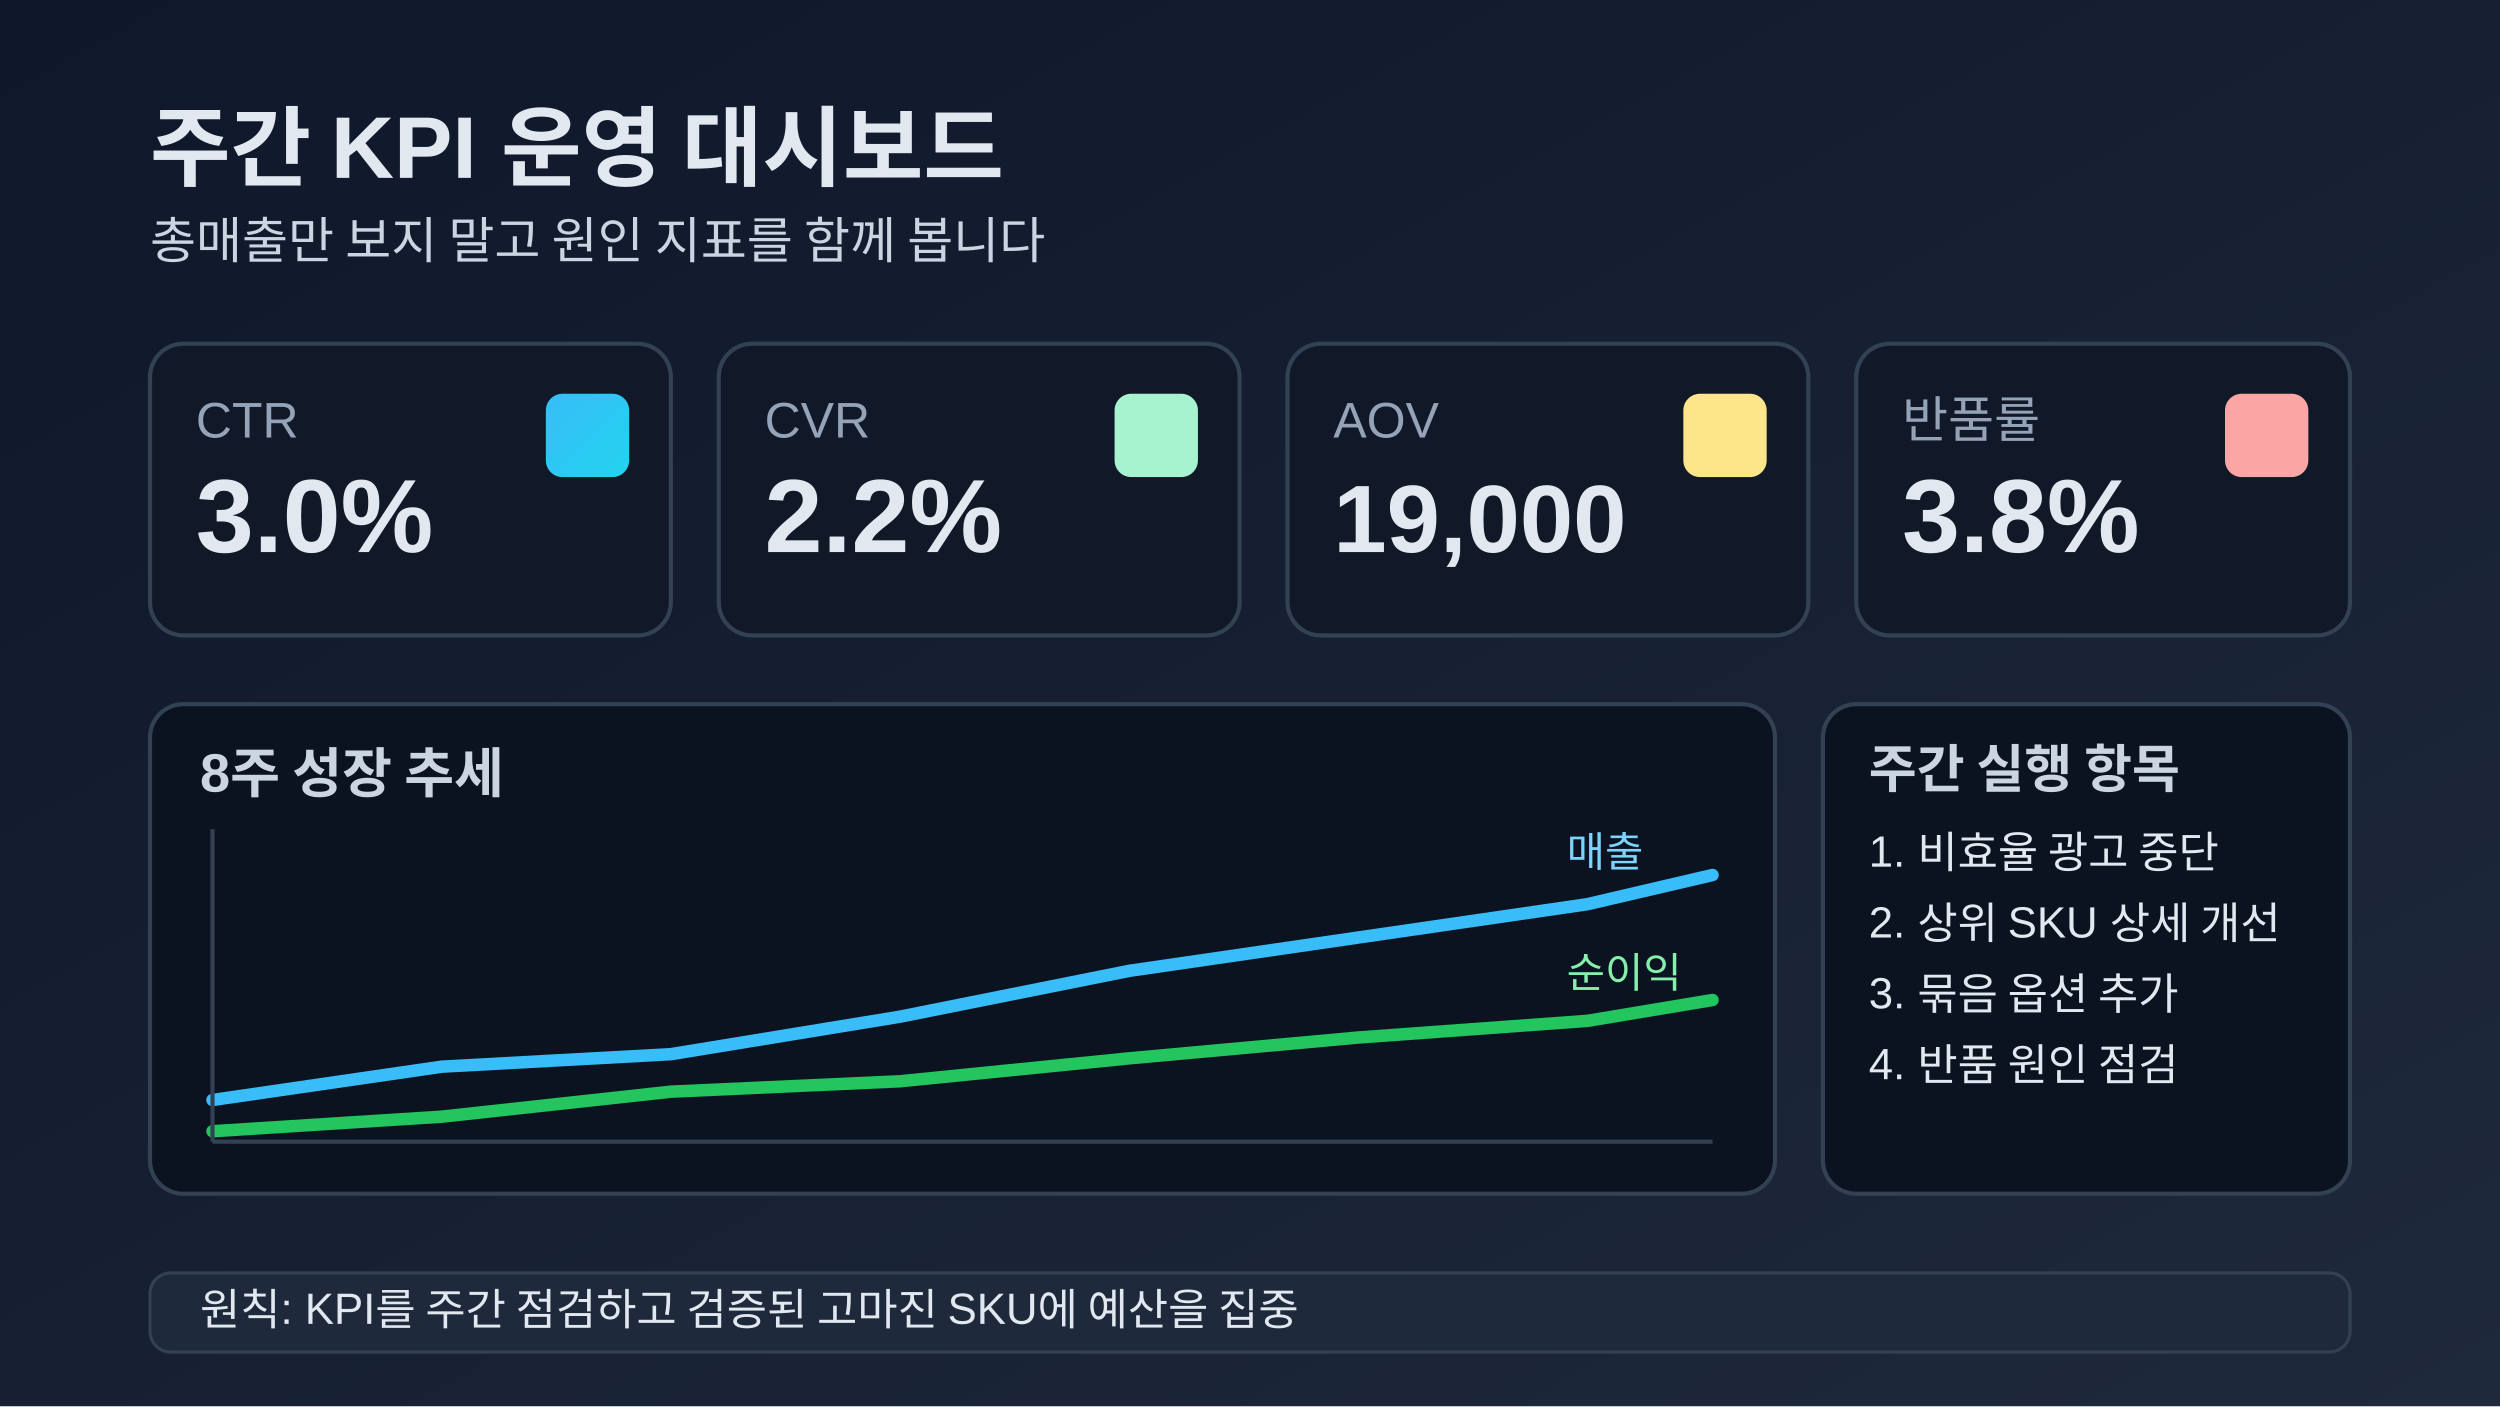
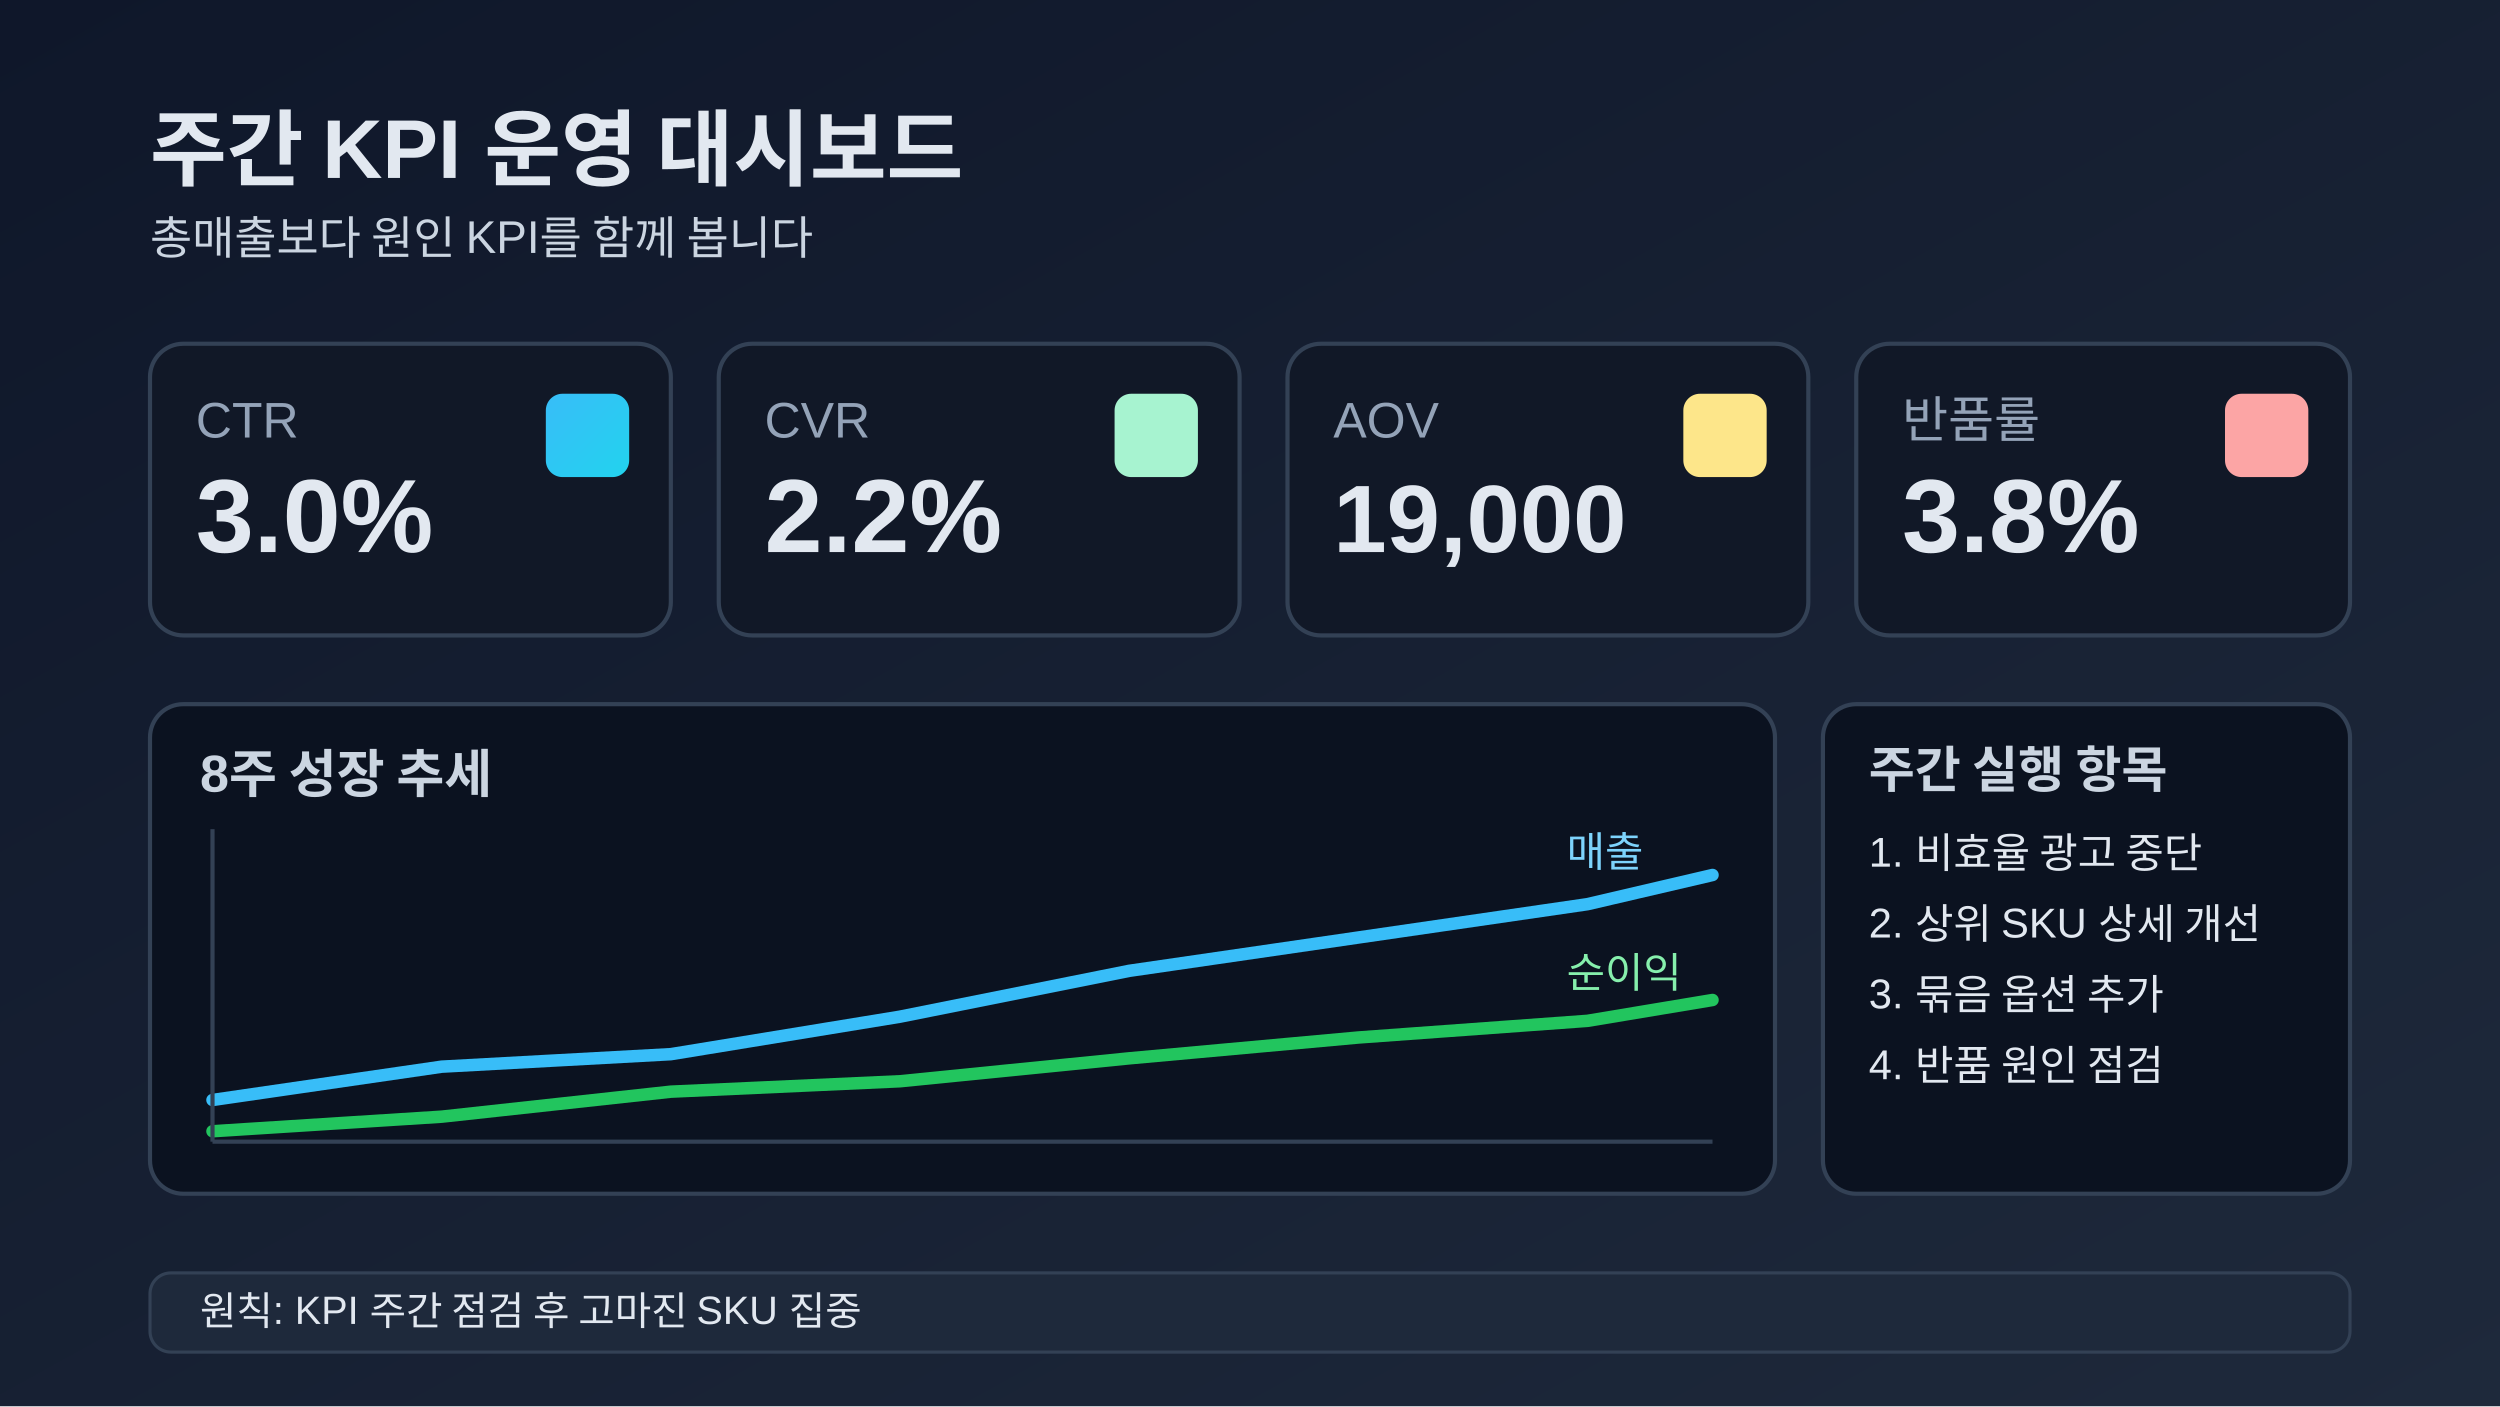
<svg xmlns="http://www.w3.org/2000/svg" width="1200" height="675" viewBox="0 0 1200 675" role="img" aria-label="쿠팡 운영 주간 KPI 대시보드">
  <defs>
    <linearGradient id="bg3" x1="0" y1="0" x2="1" y2="1">
      <stop offset="0%" stop-color="#0F172A" />
      <stop offset="100%" stop-color="#1E293B" />
    </linearGradient>
    <linearGradient id="kpi" x1="0" y1="0" x2="1" y2="1">
      <stop offset="0%" stop-color="#38BDF8" />
      <stop offset="100%" stop-color="#22D3EE" />
    </linearGradient>
  </defs>
  <rect width="1200" height="675" fill="url(#bg3)" />
-   <text x="72" y="86" fill="#E2E8F0" font-size="42" font-family="Arial, sans-serif" font-weight="700">주간 KPI 운영 대시보드</text>
-   <text x="72" y="124" fill="#CBD5E1" font-size="24" font-family="Arial, sans-serif">총매출만 보지 말고 원인 지표를 함께 봅니다</text>
+   <text x="72" y="86" fill="#E2E8F0" font-size="40" font-family="Arial, sans-serif" font-weight="700">주간 KPI 운영 대시보드</text>
+   <text x="72" y="122" fill="#CBD5E1" font-size="22" font-family="Arial, sans-serif">총매출보다 원인 KPI를 함께 봅니다</text>
  <g transform="translate(72,165)">
    <rect width="250" height="140" rx="16" fill="#111827" stroke="#334155" stroke-width="2" />
    <text x="22" y="45" fill="#94A3B8" font-size="24" font-family="Arial, sans-serif">CTR</text>
    <text x="22" y="100" fill="#E2E8F0" font-size="50" font-family="Arial, sans-serif" font-weight="800">3.0%</text>
    <rect x="190" y="24" width="40" height="40" rx="8" fill="url(#kpi)" />
  </g>
  <g transform="translate(345,165)">
    <rect width="250" height="140" rx="16" fill="#111827" stroke="#334155" stroke-width="2" />
    <text x="22" y="45" fill="#94A3B8" font-size="24" font-family="Arial, sans-serif">CVR</text>
    <text x="22" y="100" fill="#E2E8F0" font-size="50" font-family="Arial, sans-serif" font-weight="800">2.2%</text>
    <rect x="190" y="24" width="40" height="40" rx="8" fill="#A7F3D0" />
  </g>
  <g transform="translate(618,165)">
    <rect width="250" height="140" rx="16" fill="#111827" stroke="#334155" stroke-width="2" />
    <text x="22" y="45" fill="#94A3B8" font-size="24" font-family="Arial, sans-serif">AOV</text>
    <text x="22" y="100" fill="#E2E8F0" font-size="46" font-family="Arial, sans-serif" font-weight="800">19,000</text>
    <rect x="190" y="24" width="40" height="40" rx="8" fill="#FDE68A" />
  </g>
  <g transform="translate(891,165)">
    <rect width="237" height="140" rx="16" fill="#111827" stroke="#334155" stroke-width="2" />
    <text x="22" y="45" fill="#94A3B8" font-size="24" font-family="Arial, sans-serif">반품률</text>
    <text x="22" y="100" fill="#E2E8F0" font-size="50" font-family="Arial, sans-serif" font-weight="800">3.8%</text>
    <rect x="177" y="24" width="40" height="40" rx="8" fill="#FCA5A5" />
  </g>
  <g transform="translate(72,338)">
    <rect width="780" height="235" rx="16" fill="#0B1220" stroke="#334155" stroke-width="2" />
-     <text x="24" y="42" fill="#CBD5E1" font-size="26" font-family="Arial, sans-serif" font-weight="700">8주 성장 추세</text>
+     <text x="24" y="42" fill="#CBD5E1" font-size="25" font-family="Arial, sans-serif" font-weight="700">8주 성장 추세</text>
    <polyline points="30,190 140,174 250,168 360,150 470,128 580,112 690,96 750,82" fill="none" stroke="#38BDF8" stroke-width="6" stroke-linecap="round" stroke-linejoin="round" />
    <polyline points="30,205 140,198 250,186 360,181 470,170 580,160 690,152 750,142" fill="none" stroke="#22C55E" stroke-width="6" stroke-linecap="round" stroke-linejoin="round" />
    <line x1="30" y1="210" x2="750" y2="210" stroke="#334155" stroke-width="2" />
    <line x1="30" y1="210" x2="30" y2="60" stroke="#334155" stroke-width="2" />
    <text x="680" y="78" fill="#7DD3FC" font-size="20" font-family="Arial, sans-serif">매출</text>
    <text x="680" y="136" fill="#86EFAC" font-size="20" font-family="Arial, sans-serif">순이익</text>
  </g>
  <g transform="translate(875,338)">
    <rect width="253" height="235" rx="16" fill="#0B1220" stroke="#334155" stroke-width="2" />
-     <text x="22" y="40" fill="#CBD5E1" font-size="25" font-family="Arial, sans-serif" font-weight="700">주간 실행 항목</text>
-     <text x="22" y="78" fill="#E2E8F0" font-size="21" font-family="Arial, sans-serif">1. 비효율 광고 중단</text>
-     <text x="22" y="112" fill="#E2E8F0" font-size="21" font-family="Arial, sans-serif">2. 상위 SKU 상세 개선</text>
-     <text x="22" y="146" fill="#E2E8F0" font-size="21" font-family="Arial, sans-serif">3. 묶음 옵션 추가</text>
-     <text x="22" y="180" fill="#E2E8F0" font-size="21" font-family="Arial, sans-serif">4. 반품 원인 점검</text>
+     <text x="22" y="40" fill="#CBD5E1" font-size="24" font-family="Arial, sans-serif" font-weight="700">주간 실행 항목</text>
+     <text x="22" y="78" fill="#E2E8F0" font-size="20" font-family="Arial, sans-serif">1. 비효율 광고 중단</text>
+     <text x="22" y="112" fill="#E2E8F0" font-size="20" font-family="Arial, sans-serif">2. 상위 SKU 상세 개선</text>
+     <text x="22" y="146" fill="#E2E8F0" font-size="20" font-family="Arial, sans-serif">3. 묶음 옵션 추가</text>
+     <text x="22" y="180" fill="#E2E8F0" font-size="20" font-family="Arial, sans-serif">4. 반품 원인 점검</text>
  </g>
  <g transform="translate(72,611)">
    <rect width="1056" height="38" rx="10" fill="#1E293B" stroke="#334155" stroke-width="1.5" />
-     <text x="24" y="25" fill="#E2E8F0" font-size="21" font-family="Arial, sans-serif">원칙: KPI를 주간 점검하고 검증된 고마진 SKU에 예산을 집중</text>
+     <text x="24" y="25" fill="#E2E8F0" font-size="19" font-family="Arial, sans-serif">원칙: KPI 주간 점검 후 고마진 SKU 집중</text>
  </g>
</svg>
